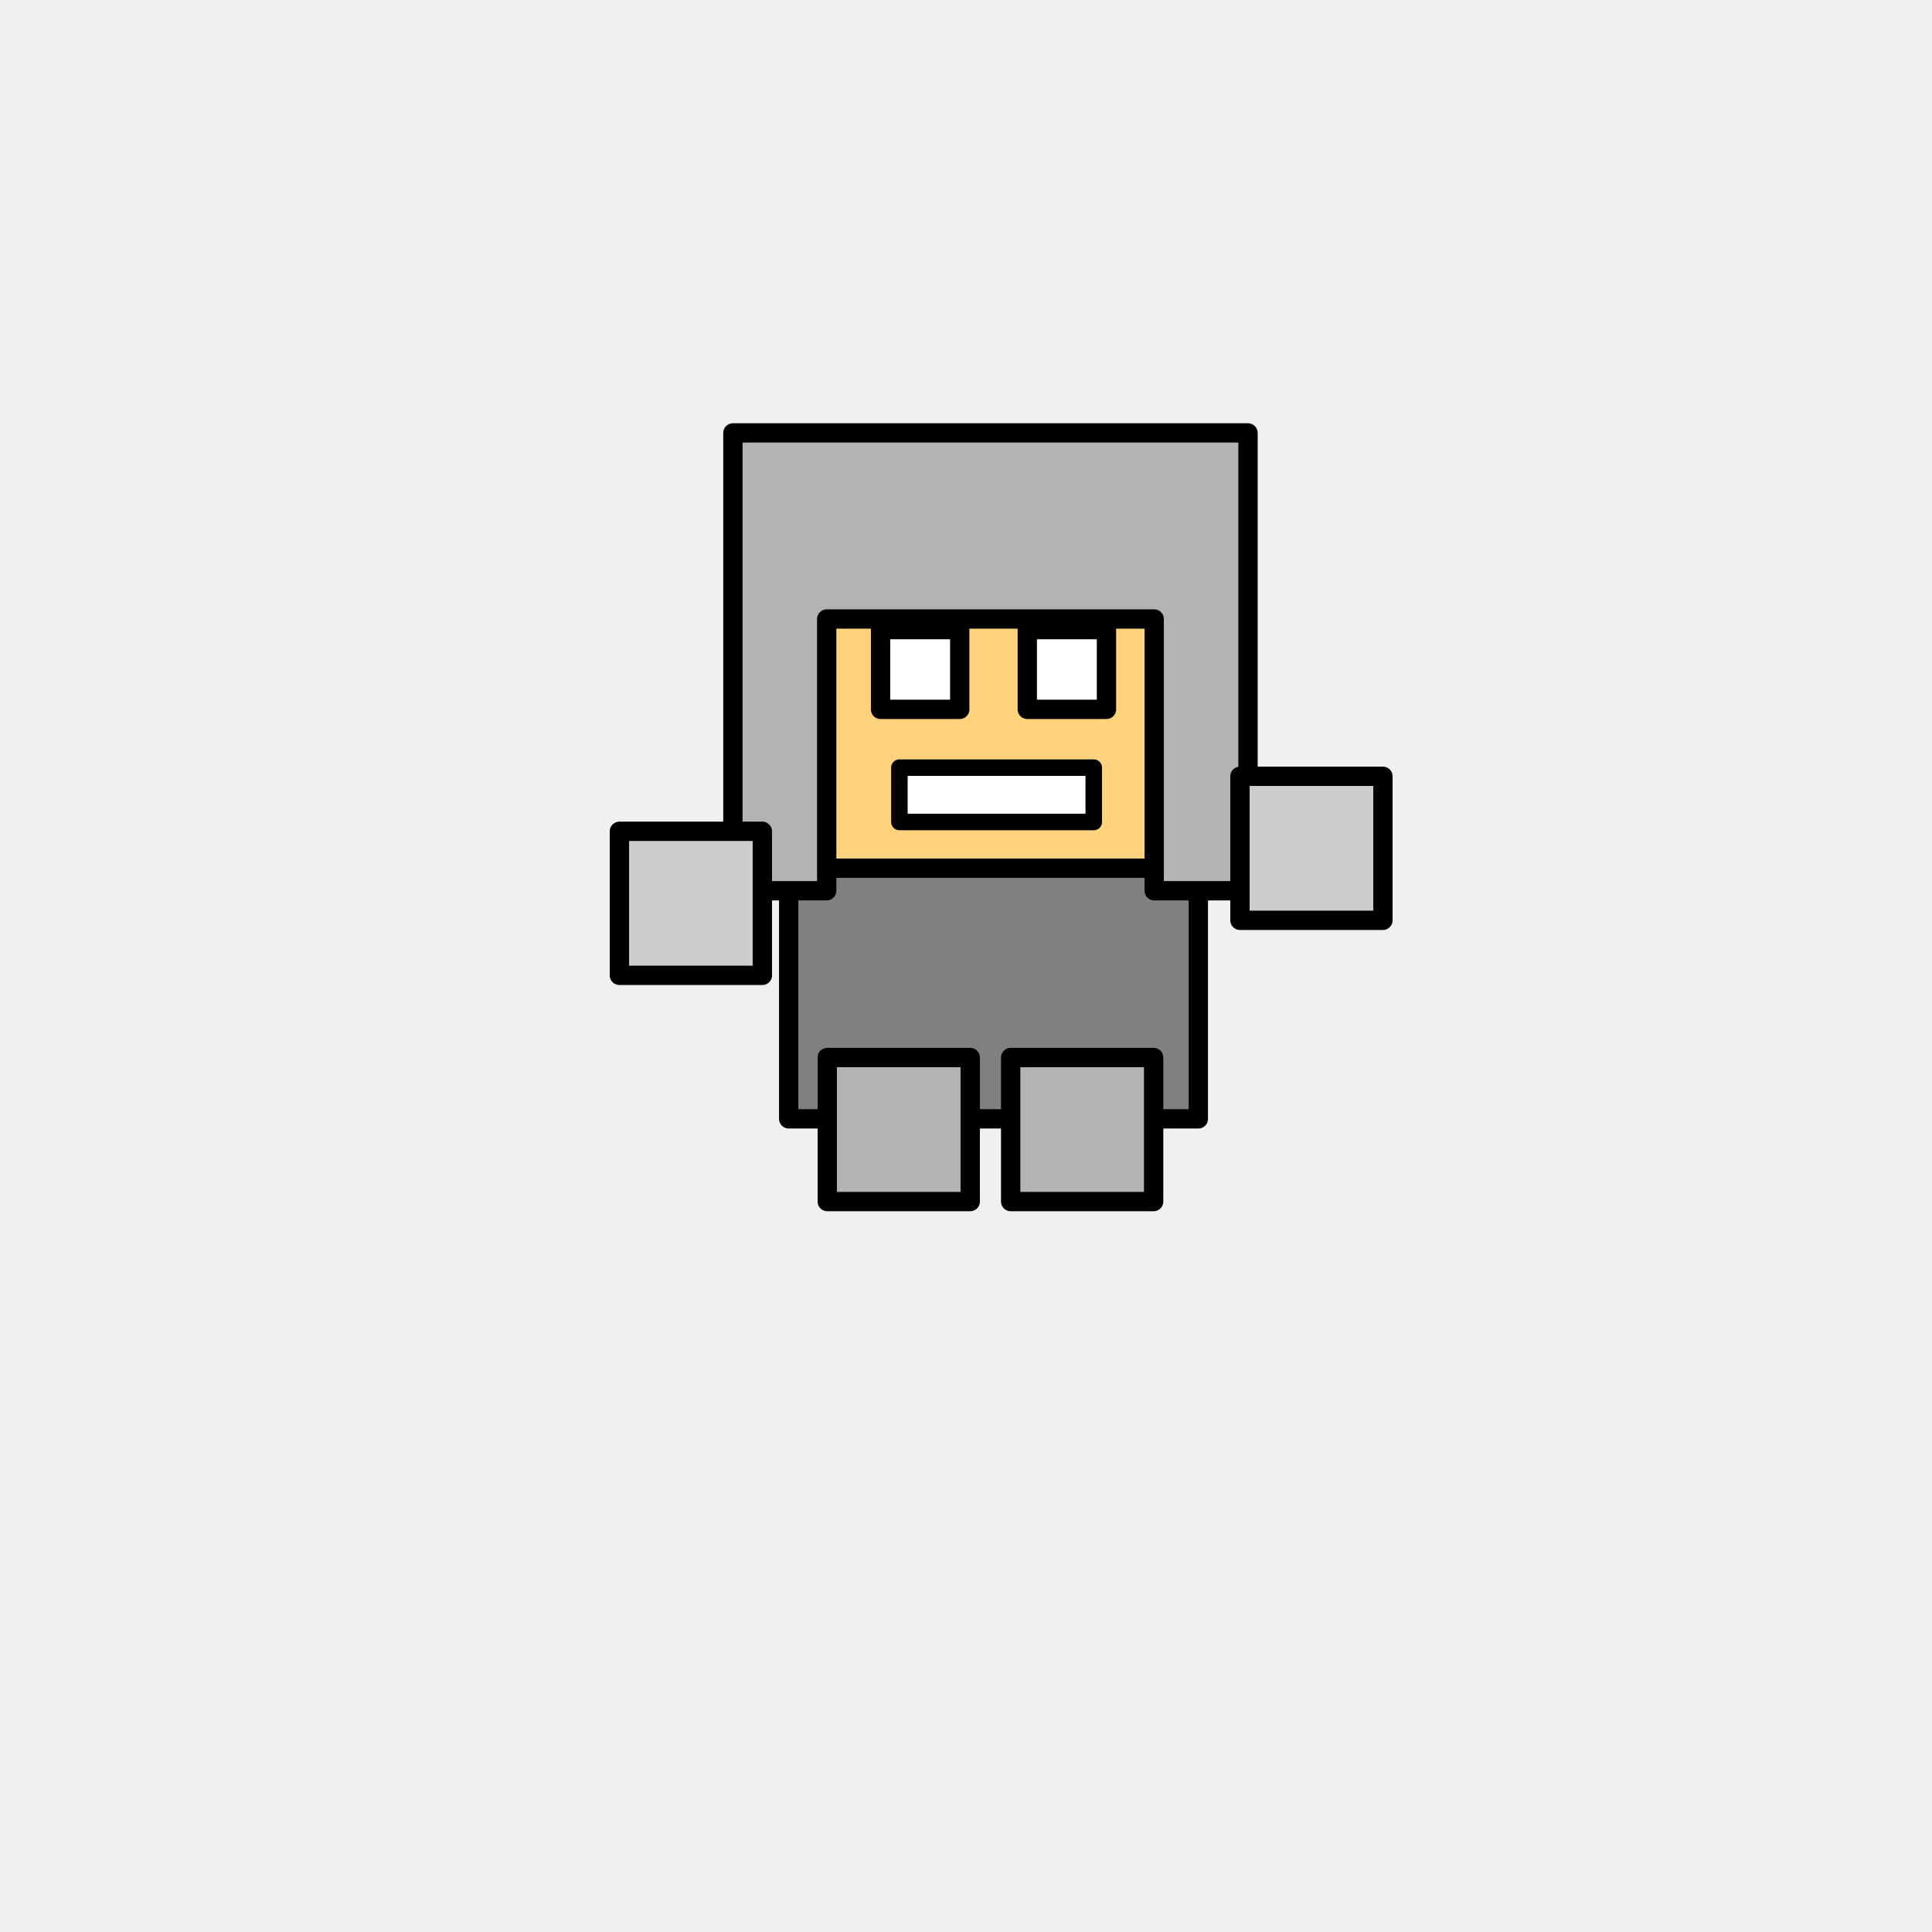
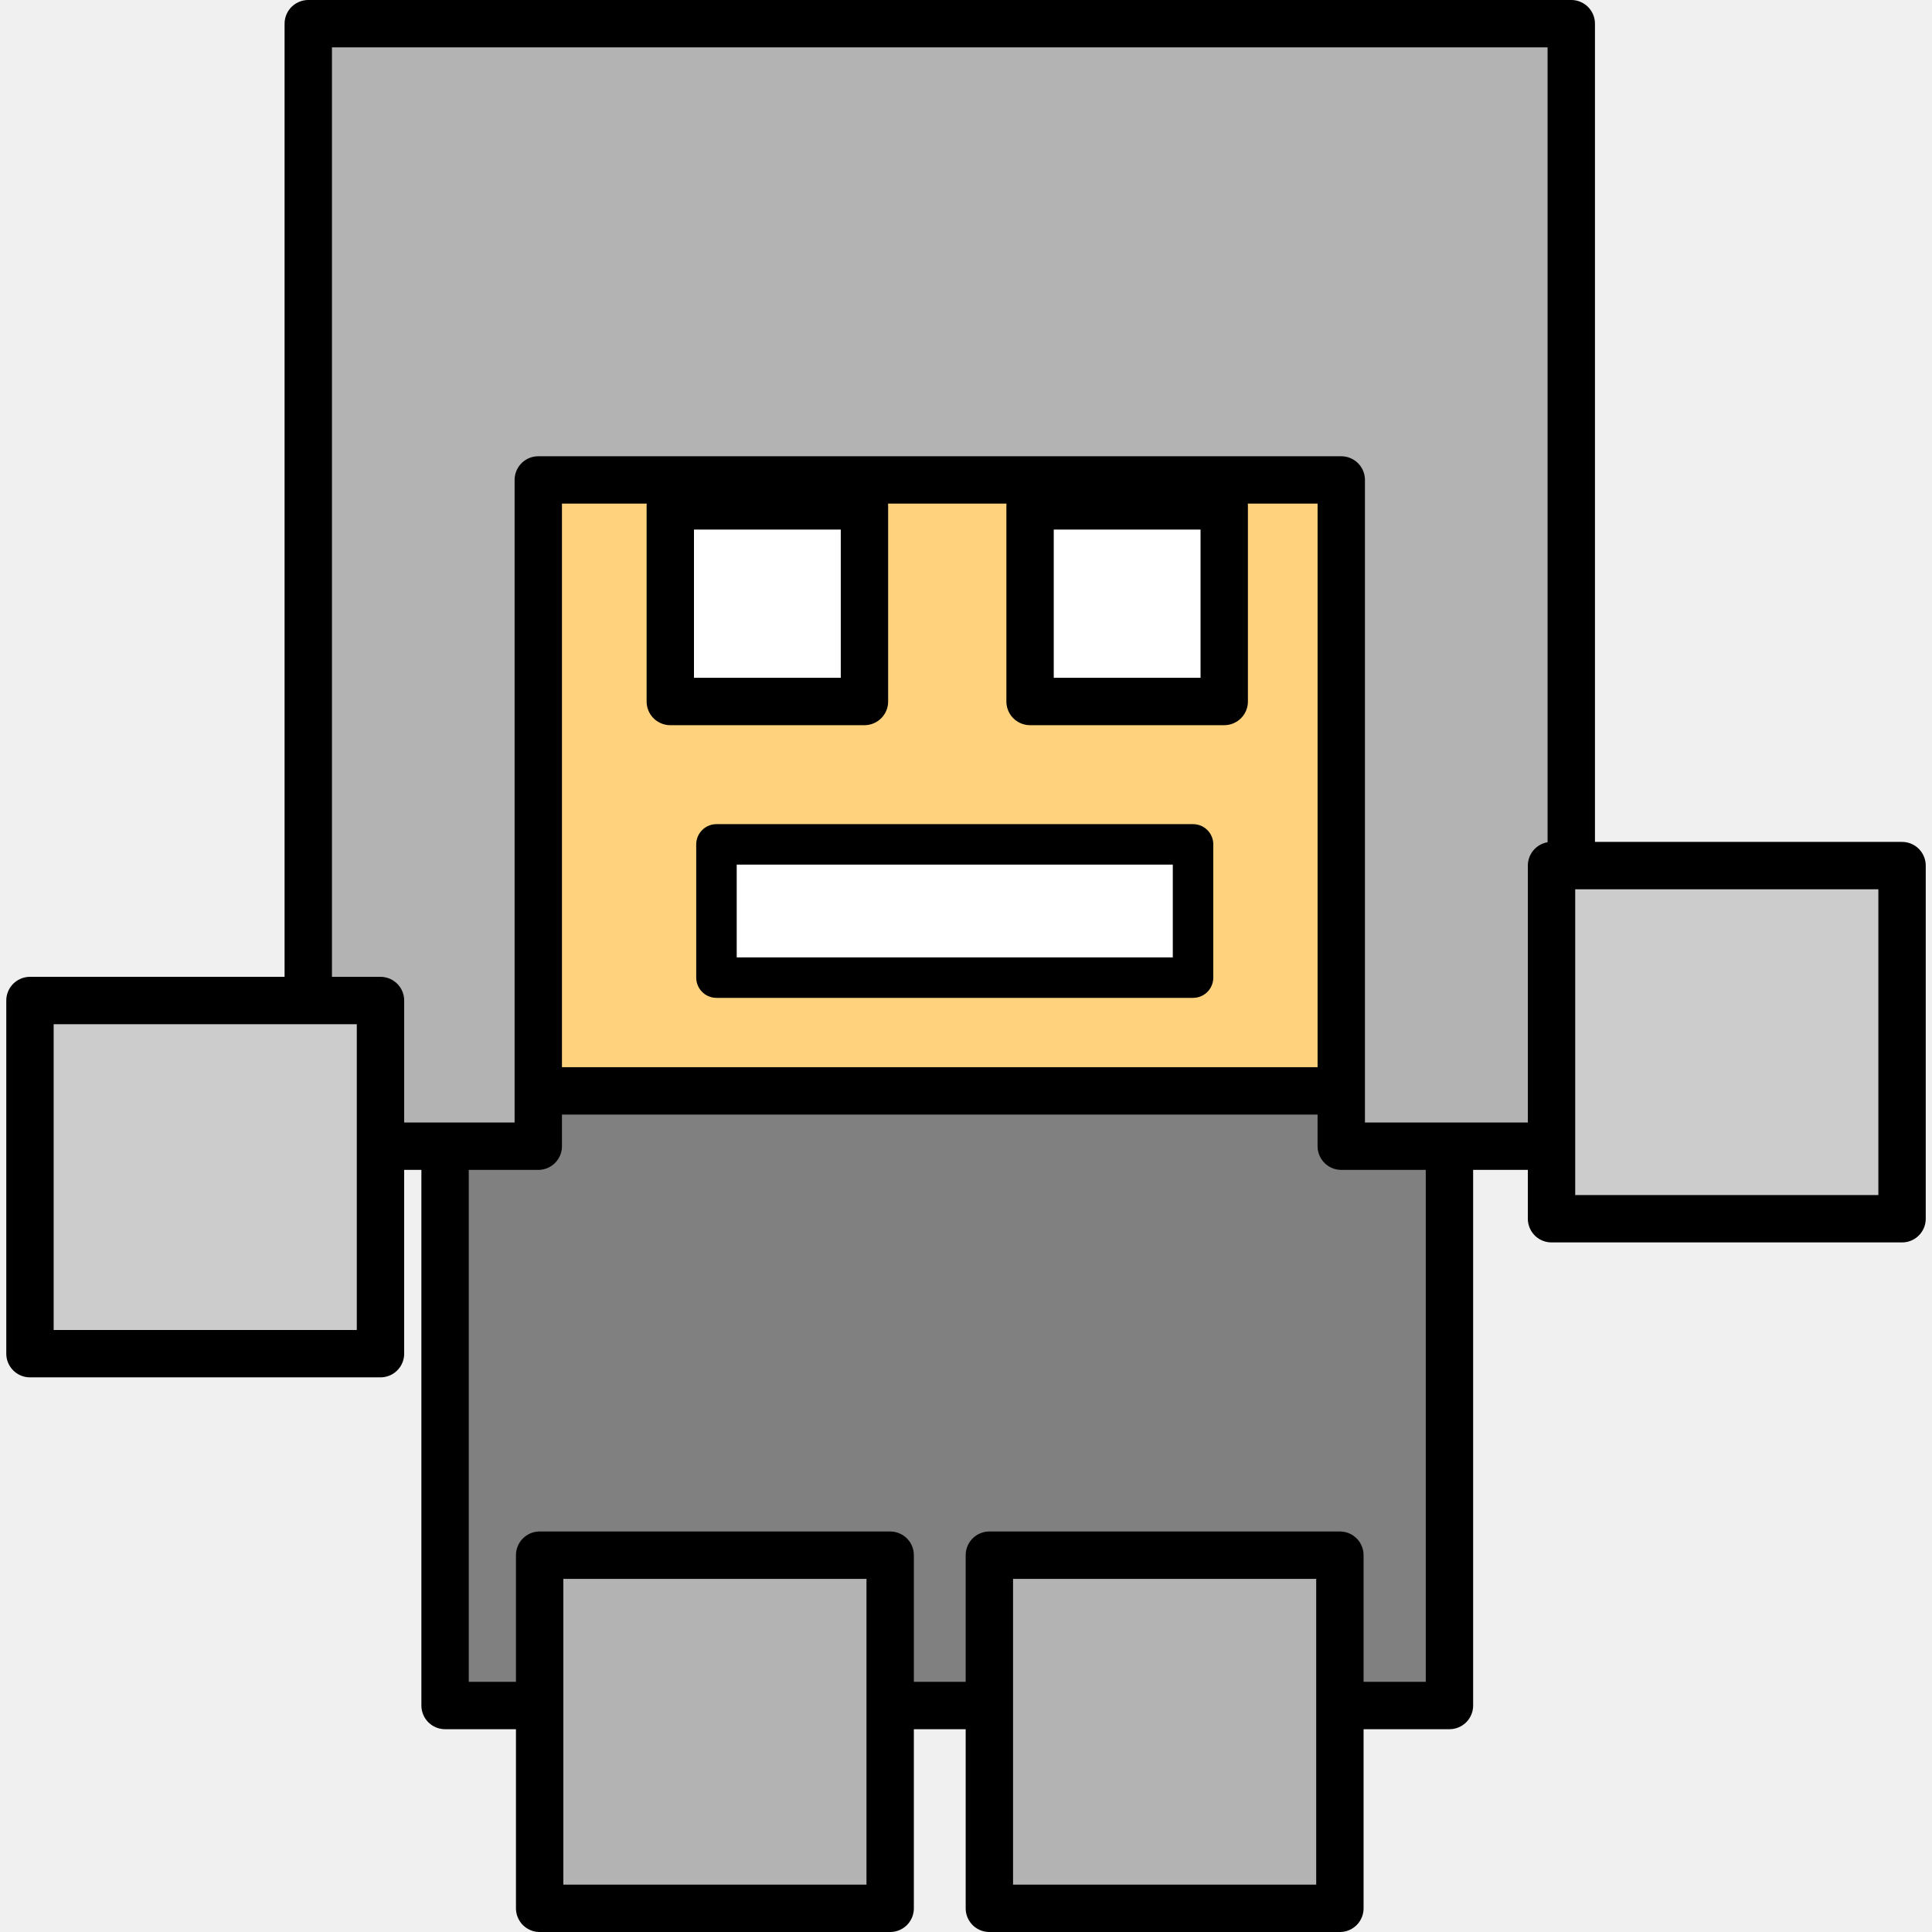
- <svg xmlns="http://www.w3.org/2000/svg" width="500" height="500" viewBox="0 0 500 500" id="svg2" version="1.1">
+ <svg xmlns="http://www.w3.org/2000/svg" width="100" height="100" viewBox="0 0 100 100" id="svg2" version="1.1">
  <defs id="defs4" />
-   <g id="layer1" transform="translate(0,-552.3622)">
-     <rect y="735.115" x="204.114" height="106.804" width="106.013" id="rect8112" style="color:#000000;clip-rule:nonzero;display:inline;overflow:visible;visibility:visible;opacity:1;isolation:auto;mix-blend-mode:normal;color-interpolation:sRGB;color-interpolation-filters:linearRGB;solid-color:#000000;solid-opacity:1;fill:#808080;fill-opacity:1;fill-rule:evenodd;stroke:#000000;stroke-width:5;stroke-linecap:round;stroke-linejoin:round;stroke-miterlimit:4;stroke-dasharray:none;stroke-dashoffset:0;stroke-opacity:1;color-rendering:auto;image-rendering:auto;shape-rendering:auto;text-rendering:auto;enable-background:accumulate" />
-     <rect style="color:#000000;clip-rule:nonzero;display:inline;overflow:visible;visibility:visible;opacity:1;isolation:auto;mix-blend-mode:normal;color-interpolation:sRGB;color-interpolation-filters:linearRGB;solid-color:#000000;solid-opacity:1;fill:#ffd37d;fill-opacity:1;fill-rule:evenodd;stroke:#000000;stroke-width:5;stroke-linecap:round;stroke-linejoin:round;stroke-miterlimit:4;stroke-dasharray:none;stroke-dashoffset:0;stroke-opacity:1;color-rendering:auto;image-rendering:auto;shape-rendering:auto;text-rendering:auto;enable-background:accumulate" id="rect8076" width="106.013" height="106.804" x="203.323" y="670.242" />
-     <rect style="color:#000000;clip-rule:nonzero;display:inline;overflow:visible;visibility:visible;opacity:1;isolation:auto;mix-blend-mode:normal;color-interpolation:sRGB;color-interpolation-filters:linearRGB;solid-color:#000000;solid-opacity:1;fill:#ffffff;fill-opacity:1;fill-rule:evenodd;stroke:#000000;stroke-width:5;stroke-linecap:round;stroke-linejoin:round;stroke-miterlimit:4;stroke-dasharray:none;stroke-dashoffset:0;stroke-opacity:1;color-rendering:auto;image-rendering:auto;shape-rendering:auto;text-rendering:auto;enable-background:accumulate" id="rect8076-9" width="20.494" height="20.647" x="227.886" y="715.298" />
-     <rect y="715.298" x="265.86" height="20.647" width="20.494" id="rect8103" style="color:#000000;clip-rule:nonzero;display:inline;overflow:visible;visibility:visible;opacity:1;isolation:auto;mix-blend-mode:normal;color-interpolation:sRGB;color-interpolation-filters:linearRGB;solid-color:#000000;solid-opacity:1;fill:#ffffff;fill-opacity:1;fill-rule:evenodd;stroke:#000000;stroke-width:5;stroke-linecap:round;stroke-linejoin:round;stroke-miterlimit:4;stroke-dasharray:none;stroke-dashoffset:0;stroke-opacity:1;color-rendering:auto;image-rendering:auto;shape-rendering:auto;text-rendering:auto;enable-background:accumulate" />
-     <rect y="751.027" x="232.76" height="14.063" width="50.303" id="rect8105" style="color:#000000;clip-rule:nonzero;display:inline;overflow:visible;visibility:visible;opacity:1;isolation:auto;mix-blend-mode:normal;color-interpolation:sRGB;color-interpolation-filters:linearRGB;solid-color:#000000;solid-opacity:1;fill:#ffffff;fill-opacity:1;fill-rule:evenodd;stroke:#000000;stroke-width:4.274;stroke-linecap:round;stroke-linejoin:round;stroke-miterlimit:4;stroke-dasharray:none;stroke-dashoffset:0;stroke-opacity:1;color-rendering:auto;image-rendering:auto;shape-rendering:auto;text-rendering:auto;enable-background:accumulate" />
-     <path style="color:#000000;clip-rule:nonzero;display:inline;overflow:visible;visibility:visible;opacity:1;isolation:auto;mix-blend-mode:normal;color-interpolation:sRGB;color-interpolation-filters:linearRGB;solid-color:#000000;solid-opacity:1;fill:#b3b3b3;fill-opacity:1;fill-rule:evenodd;stroke:#000000;stroke-width:5;stroke-linecap:round;stroke-linejoin:round;stroke-miterlimit:4;stroke-dasharray:none;stroke-dashoffset:0;stroke-opacity:1;color-rendering:auto;image-rendering:auto;shape-rendering:auto;text-rendering:auto;enable-background:accumulate" d="m 189.674,664.402 0,118.482 24.278,0 0,-70.324 84.755,0 0,70.324 24.278,0 0,-118.482 -133.311,0 z" id="rect8107" />
-     <rect style="color:#000000;clip-rule:nonzero;display:inline;overflow:visible;visibility:visible;opacity:1;isolation:auto;mix-blend-mode:normal;color-interpolation:sRGB;color-interpolation-filters:linearRGB;solid-color:#000000;solid-opacity:1;fill:#cccccc;fill-opacity:1;fill-rule:evenodd;stroke:#000000;stroke-width:5;stroke-linecap:round;stroke-linejoin:round;stroke-miterlimit:4;stroke-dasharray:none;stroke-dashoffset:0;stroke-opacity:1;color-rendering:auto;image-rendering:auto;shape-rendering:auto;text-rendering:auto;enable-background:accumulate" id="rect8114" width="36.998" height="37.274" x="320.9" y="753.266" />
-     <rect y="767.507" x="160.299" height="37.274" width="36.998" id="rect8116" style="color:#000000;clip-rule:nonzero;display:inline;overflow:visible;visibility:visible;opacity:1;isolation:auto;mix-blend-mode:normal;color-interpolation:sRGB;color-interpolation-filters:linearRGB;solid-color:#000000;solid-opacity:1;fill:#cccccc;fill-opacity:1;fill-rule:evenodd;stroke:#000000;stroke-width:5;stroke-linecap:round;stroke-linejoin:round;stroke-miterlimit:4;stroke-dasharray:none;stroke-dashoffset:0;stroke-opacity:1;color-rendering:auto;image-rendering:auto;shape-rendering:auto;text-rendering:auto;enable-background:accumulate" />
-     <rect y="826.051" x="261.564" height="37.274" width="36.998" id="rect8124" style="color:#000000;clip-rule:nonzero;display:inline;overflow:visible;visibility:visible;opacity:1;isolation:auto;mix-blend-mode:normal;color-interpolation:sRGB;color-interpolation-filters:linearRGB;solid-color:#000000;solid-opacity:1;fill:#b3b3b3;fill-opacity:1;fill-rule:evenodd;stroke:#000000;stroke-width:5;stroke-linecap:round;stroke-linejoin:round;stroke-miterlimit:4;stroke-dasharray:none;stroke-dashoffset:0;stroke-opacity:1;color-rendering:auto;image-rendering:auto;shape-rendering:auto;text-rendering:auto;enable-background:accumulate" />
-     <rect style="color:#000000;clip-rule:nonzero;display:inline;overflow:visible;visibility:visible;opacity:1;isolation:auto;mix-blend-mode:normal;color-interpolation:sRGB;color-interpolation-filters:linearRGB;solid-color:#000000;solid-opacity:1;fill:#b3b3b3;fill-opacity:1;fill-rule:evenodd;stroke:#000000;stroke-width:5;stroke-linecap:round;stroke-linejoin:round;stroke-miterlimit:4;stroke-dasharray:none;stroke-dashoffset:0;stroke-opacity:1;color-rendering:auto;image-rendering:auto;shape-rendering:auto;text-rendering:auto;enable-background:accumulate" id="rect8126" width="36.998" height="37.274" x="214.096" y="826.051" />
+   <g id="layer1" transform="translate(0,-952.3622)">
+     <g id="g31232" transform="matrix(0.4903815,0,0,0.4903815,-77.05691,627.7776)">
+       <rect style="color:#000000;clip-rule:nonzero;display:inline;overflow:visible;visibility:visible;opacity:1;isolation:auto;mix-blend-mode:normal;color-interpolation:sRGB;color-interpolation-filters:linearRGB;solid-color:#000000;solid-opacity:1;fill:#808080;fill-opacity:1;fill-rule:evenodd;stroke:#000000;stroke-width:5;stroke-linecap:round;stroke-linejoin:round;stroke-miterlimit:4;stroke-dasharray:none;stroke-dashoffset:0;stroke-opacity:1;color-rendering:auto;image-rendering:auto;shape-rendering:auto;text-rendering:auto;enable-background:accumulate" id="rect8112" width="106.013" height="106.804" x="204.114" y="735.115" />
+       <rect y="670.242" x="203.323" height="106.804" width="106.013" id="rect8076" style="color:#000000;clip-rule:nonzero;display:inline;overflow:visible;visibility:visible;opacity:1;isolation:auto;mix-blend-mode:normal;color-interpolation:sRGB;color-interpolation-filters:linearRGB;solid-color:#000000;solid-opacity:1;fill:#ffd37d;fill-opacity:1;fill-rule:evenodd;stroke:#000000;stroke-width:5;stroke-linecap:round;stroke-linejoin:round;stroke-miterlimit:4;stroke-dasharray:none;stroke-dashoffset:0;stroke-opacity:1;color-rendering:auto;image-rendering:auto;shape-rendering:auto;text-rendering:auto;enable-background:accumulate" />
+       <rect y="715.298" x="227.886" height="20.647" width="20.494" id="rect8076-9" style="color:#000000;clip-rule:nonzero;display:inline;overflow:visible;visibility:visible;opacity:1;isolation:auto;mix-blend-mode:normal;color-interpolation:sRGB;color-interpolation-filters:linearRGB;solid-color:#000000;solid-opacity:1;fill:#ffffff;fill-opacity:1;fill-rule:evenodd;stroke:#000000;stroke-width:5;stroke-linecap:round;stroke-linejoin:round;stroke-miterlimit:4;stroke-dasharray:none;stroke-dashoffset:0;stroke-opacity:1;color-rendering:auto;image-rendering:auto;shape-rendering:auto;text-rendering:auto;enable-background:accumulate" />
+       <rect style="color:#000000;clip-rule:nonzero;display:inline;overflow:visible;visibility:visible;opacity:1;isolation:auto;mix-blend-mode:normal;color-interpolation:sRGB;color-interpolation-filters:linearRGB;solid-color:#000000;solid-opacity:1;fill:#ffffff;fill-opacity:1;fill-rule:evenodd;stroke:#000000;stroke-width:5;stroke-linecap:round;stroke-linejoin:round;stroke-miterlimit:4;stroke-dasharray:none;stroke-dashoffset:0;stroke-opacity:1;color-rendering:auto;image-rendering:auto;shape-rendering:auto;text-rendering:auto;enable-background:accumulate" id="rect8103" width="20.494" height="20.647" x="265.86" y="715.298" />
+       <rect style="color:#000000;clip-rule:nonzero;display:inline;overflow:visible;visibility:visible;opacity:1;isolation:auto;mix-blend-mode:normal;color-interpolation:sRGB;color-interpolation-filters:linearRGB;solid-color:#000000;solid-opacity:1;fill:#ffffff;fill-opacity:1;fill-rule:evenodd;stroke:#000000;stroke-width:4.274;stroke-linecap:round;stroke-linejoin:round;stroke-miterlimit:4;stroke-dasharray:none;stroke-dashoffset:0;stroke-opacity:1;color-rendering:auto;image-rendering:auto;shape-rendering:auto;text-rendering:auto;enable-background:accumulate" id="rect8105" width="50.303" height="14.063" x="232.76" y="751.027" />
+       <path id="rect8107" d="m 189.674,664.402 0,118.482 24.278,0 0,-70.324 84.755,0 0,70.324 24.278,0 0,-118.482 -133.311,0 z" style="color:#000000;clip-rule:nonzero;display:inline;overflow:visible;visibility:visible;opacity:1;isolation:auto;mix-blend-mode:normal;color-interpolation:sRGB;color-interpolation-filters:linearRGB;solid-color:#000000;solid-opacity:1;fill:#b3b3b3;fill-opacity:1;fill-rule:evenodd;stroke:#000000;stroke-width:5;stroke-linecap:round;stroke-linejoin:round;stroke-miterlimit:4;stroke-dasharray:none;stroke-dashoffset:0;stroke-opacity:1;color-rendering:auto;image-rendering:auto;shape-rendering:auto;text-rendering:auto;enable-background:accumulate" />
+       <rect y="753.266" x="320.9" height="37.274" width="36.998" id="rect8114" style="color:#000000;clip-rule:nonzero;display:inline;overflow:visible;visibility:visible;opacity:1;isolation:auto;mix-blend-mode:normal;color-interpolation:sRGB;color-interpolation-filters:linearRGB;solid-color:#000000;solid-opacity:1;fill:#cccccc;fill-opacity:1;fill-rule:evenodd;stroke:#000000;stroke-width:5;stroke-linecap:round;stroke-linejoin:round;stroke-miterlimit:4;stroke-dasharray:none;stroke-dashoffset:0;stroke-opacity:1;color-rendering:auto;image-rendering:auto;shape-rendering:auto;text-rendering:auto;enable-background:accumulate" />
+       <rect style="color:#000000;clip-rule:nonzero;display:inline;overflow:visible;visibility:visible;opacity:1;isolation:auto;mix-blend-mode:normal;color-interpolation:sRGB;color-interpolation-filters:linearRGB;solid-color:#000000;solid-opacity:1;fill:#cccccc;fill-opacity:1;fill-rule:evenodd;stroke:#000000;stroke-width:5;stroke-linecap:round;stroke-linejoin:round;stroke-miterlimit:4;stroke-dasharray:none;stroke-dashoffset:0;stroke-opacity:1;color-rendering:auto;image-rendering:auto;shape-rendering:auto;text-rendering:auto;enable-background:accumulate" id="rect8116" width="36.998" height="37.274" x="160.299" y="767.507" />
+       <rect style="color:#000000;clip-rule:nonzero;display:inline;overflow:visible;visibility:visible;opacity:1;isolation:auto;mix-blend-mode:normal;color-interpolation:sRGB;color-interpolation-filters:linearRGB;solid-color:#000000;solid-opacity:1;fill:#b3b3b3;fill-opacity:1;fill-rule:evenodd;stroke:#000000;stroke-width:5;stroke-linecap:round;stroke-linejoin:round;stroke-miterlimit:4;stroke-dasharray:none;stroke-dashoffset:0;stroke-opacity:1;color-rendering:auto;image-rendering:auto;shape-rendering:auto;text-rendering:auto;enable-background:accumulate" id="rect8124" width="36.998" height="37.274" x="261.564" y="826.051" />
+       <rect y="826.051" x="214.096" height="37.274" width="36.998" id="rect8126" style="color:#000000;clip-rule:nonzero;display:inline;overflow:visible;visibility:visible;opacity:1;isolation:auto;mix-blend-mode:normal;color-interpolation:sRGB;color-interpolation-filters:linearRGB;solid-color:#000000;solid-opacity:1;fill:#b3b3b3;fill-opacity:1;fill-rule:evenodd;stroke:#000000;stroke-width:5;stroke-linecap:round;stroke-linejoin:round;stroke-miterlimit:4;stroke-dasharray:none;stroke-dashoffset:0;stroke-opacity:1;color-rendering:auto;image-rendering:auto;shape-rendering:auto;text-rendering:auto;enable-background:accumulate" />
+     </g>
  </g>
</svg>
